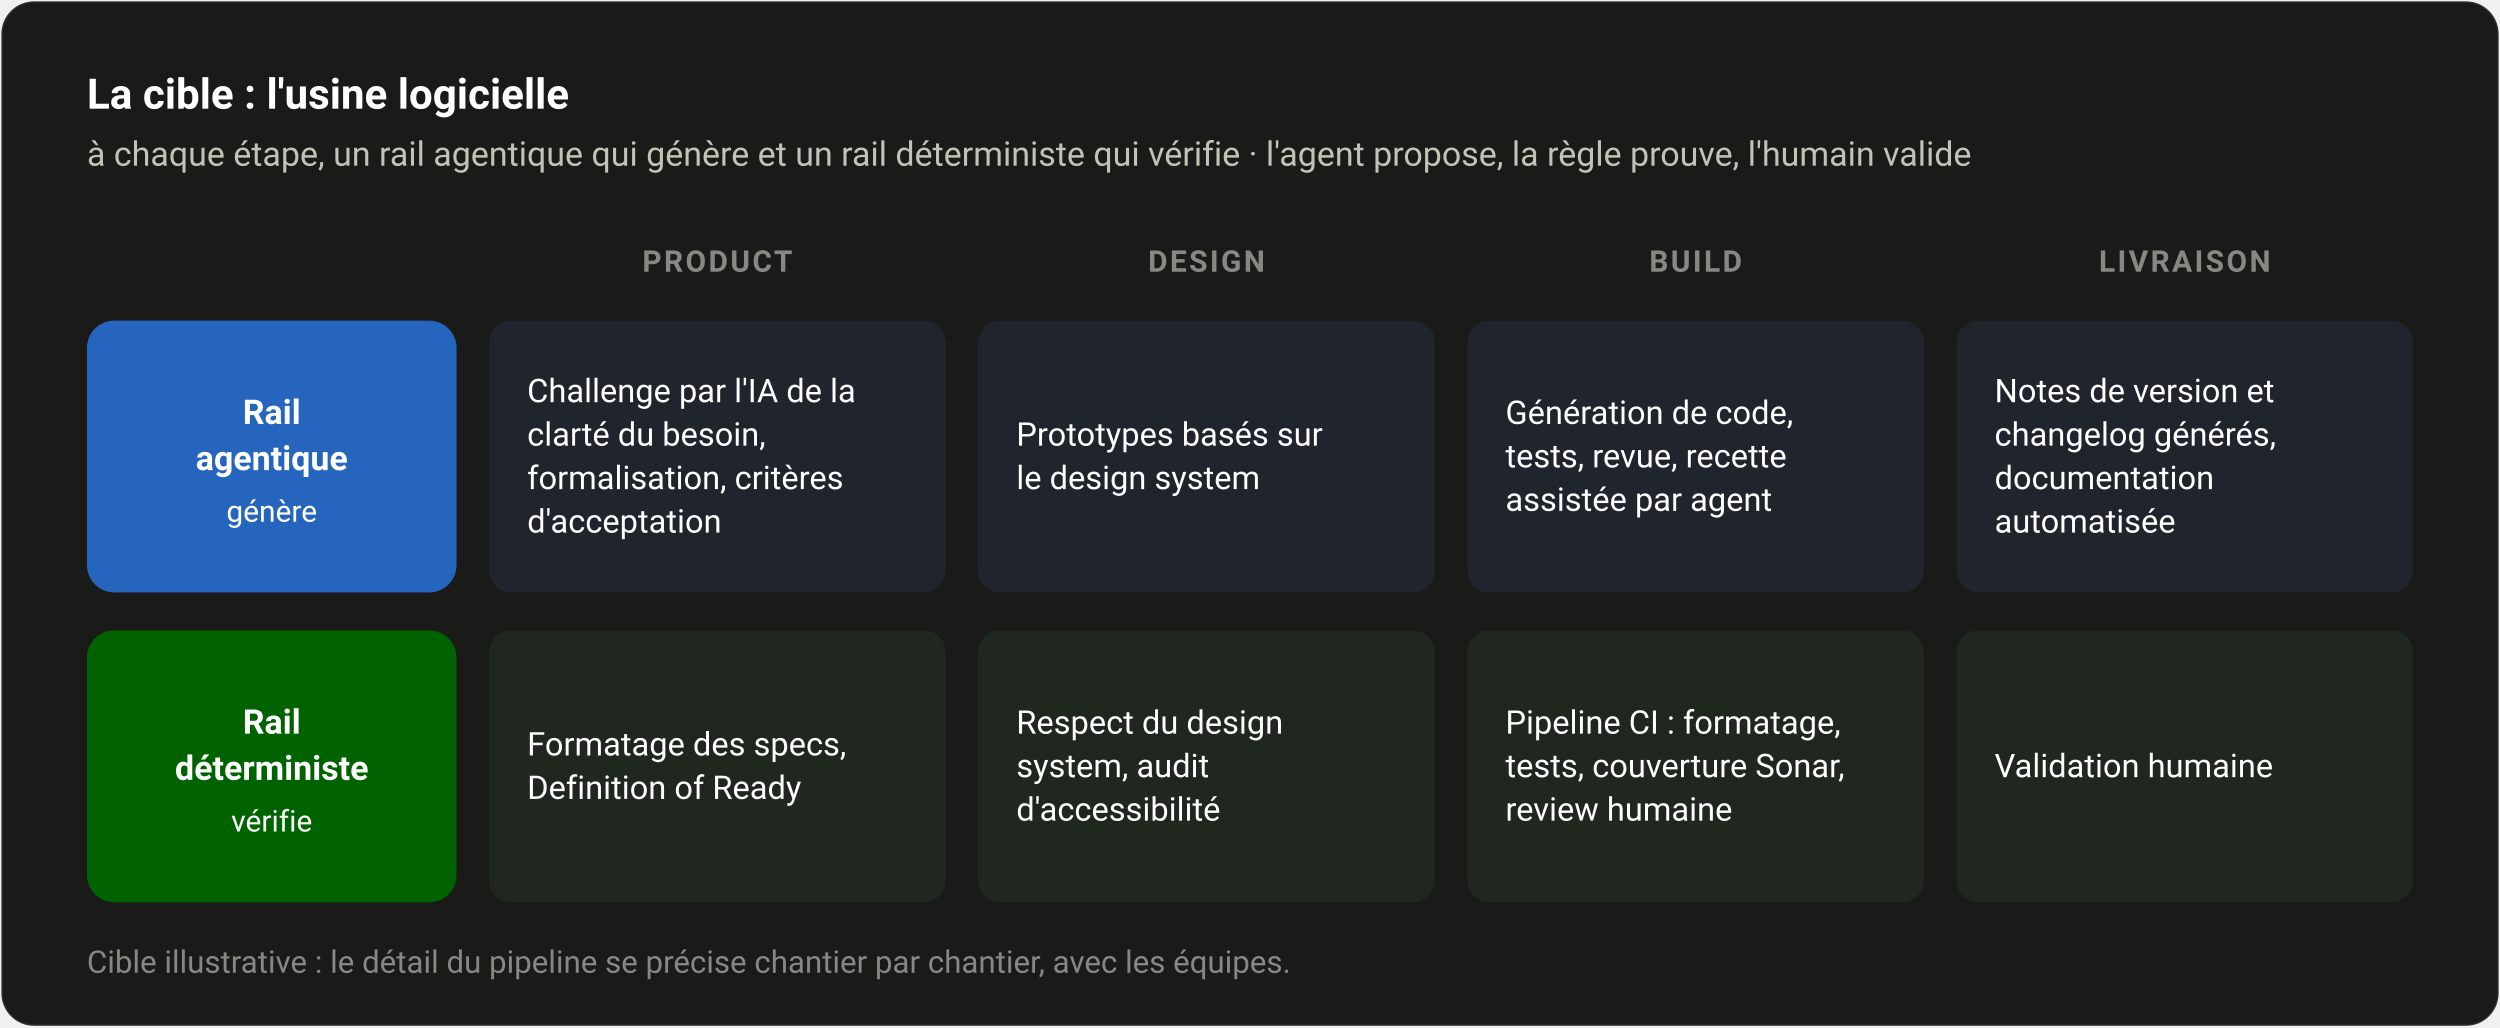
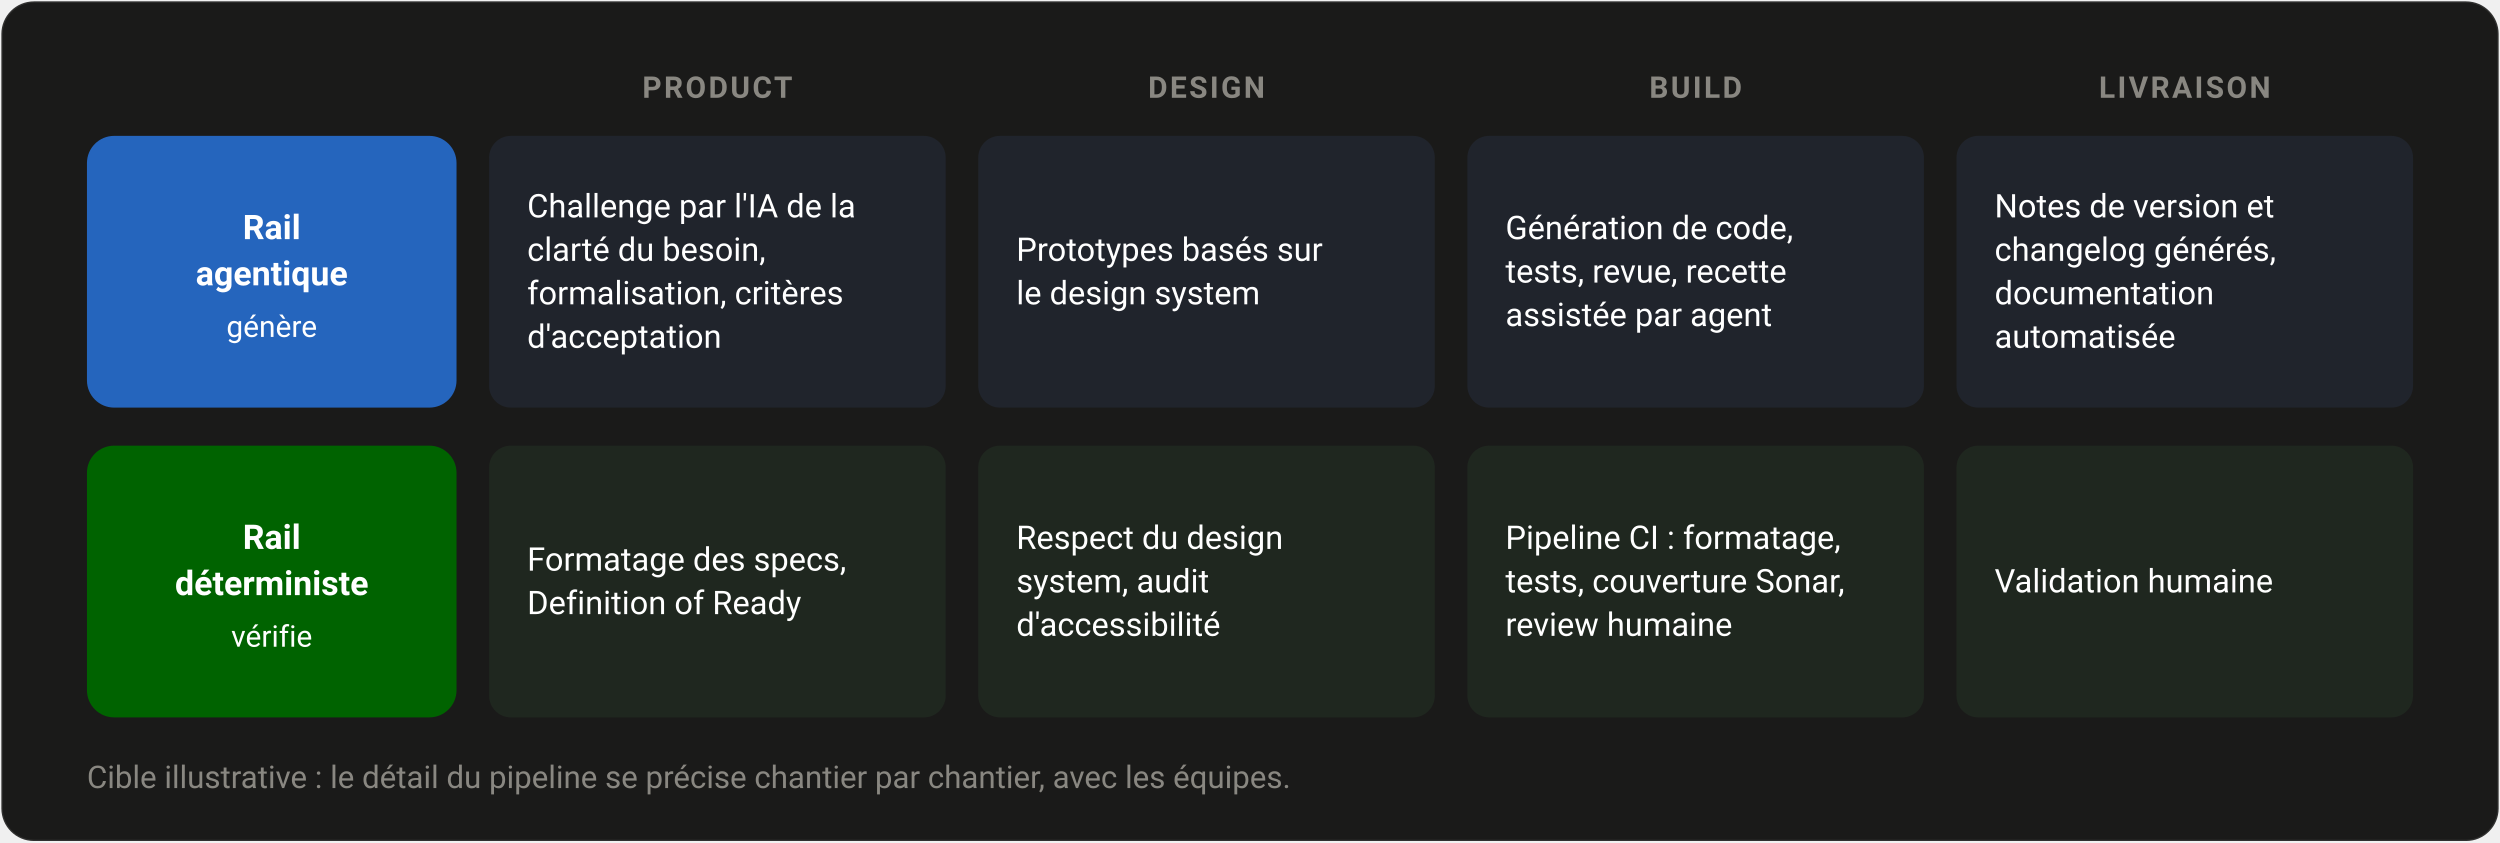
- <svg xmlns="http://www.w3.org/2000/svg" width="920" height="378" viewBox="0 0 920 378" font-family="-apple-system,'Segoe UI',system-ui,Roboto,'Helvetica Neue',Arial,sans-serif">
-   <rect x="0.5" y="0.5" width="919" height="377" rx="12" fill="#1a1a19" stroke="rgba(255,255,255,0.10)" />
-   <text x="32" y="40" font-size="15.5" fill="#ffffff" font-weight="600" text-anchor="start">La cible : l'usine logicielle</text>
-   <text x="32" y="61" font-size="12.5" fill="#c3c2b7" font-weight="normal" text-anchor="start">à chaque étape, un rail agentique qui génère et un rail déterministe qui vérifie · l'agent propose, la règle prouve, l'humain valide</text>
-   <text x="264.0" y="100" font-size="11" fill="#898781" font-weight="600" text-anchor="middle" letter-spacing="0.08em">PRODUCT</text>
-   <text x="444.0" y="100" font-size="11" fill="#898781" font-weight="600" text-anchor="middle" letter-spacing="0.08em">DESIGN</text>
-   <text x="624.0" y="100" font-size="11" fill="#898781" font-weight="600" text-anchor="middle" letter-spacing="0.08em">BUILD</text>
-   <text x="804.0" y="100" font-size="11" fill="#898781" font-weight="600" text-anchor="middle" letter-spacing="0.08em">LIVRAISON</text>
-   <rect x="32" y="118" width="136" height="100" rx="10" fill="#2565bd" />
-   <text x="100" y="156.0" font-size="12.5" fill="#ffffff" font-weight="600" text-anchor="middle">Rail</text>
-   <text x="100" y="173.0" font-size="12.5" fill="#ffffff" font-weight="600" text-anchor="middle">agentique</text>
-   <text x="100" y="192.0" font-size="11" fill="#ffffff" font-weight="normal" text-anchor="middle">génère</text>
-   <rect x="180.0" y="118" width="168.0" height="100" rx="8" fill="#20242c" />
-   <text x="194.0" y="148.0" font-size="12" fill="#ffffff" font-weight="normal" text-anchor="start">Challenge par l'IA de la</text>
-   <text x="194.0" y="164.0" font-size="12" fill="#ffffff" font-weight="normal" text-anchor="start">clarté du besoin,</text>
-   <text x="194.0" y="180.0" font-size="12" fill="#ffffff" font-weight="normal" text-anchor="start">formalisation, critères</text>
-   <text x="194.0" y="196.0" font-size="12" fill="#ffffff" font-weight="normal" text-anchor="start">d'acceptation</text>
-   <rect x="360.0" y="118" width="168.0" height="100" rx="8" fill="#20242c" />
-   <text x="374.0" y="164.0" font-size="12" fill="#ffffff" font-weight="normal" text-anchor="start">Prototypes basés sur</text>
-   <text x="374.0" y="180.0" font-size="12" fill="#ffffff" font-weight="normal" text-anchor="start">le design system</text>
-   <rect x="540.0" y="118" width="168.0" height="100" rx="8" fill="#20242c" />
-   <text x="554.0" y="156.0" font-size="12" fill="#ffffff" font-weight="normal" text-anchor="start">Génération de code,</text>
-   <text x="554.0" y="172.0" font-size="12" fill="#ffffff" font-weight="normal" text-anchor="start">tests, revue, recette</text>
-   <text x="554.0" y="188.0" font-size="12" fill="#ffffff" font-weight="normal" text-anchor="start">assistée par agent</text>
-   <rect x="720.0" y="118" width="168.0" height="100" rx="8" fill="#20242c" />
-   <text x="734.0" y="148.0" font-size="12" fill="#ffffff" font-weight="normal" text-anchor="start">Notes de version et</text>
-   <text x="734.0" y="164.0" font-size="12" fill="#ffffff" font-weight="normal" text-anchor="start">changelog générés,</text>
-   <text x="734.0" y="180.0" font-size="12" fill="#ffffff" font-weight="normal" text-anchor="start">documentation</text>
-   <text x="734.0" y="196.0" font-size="12" fill="#ffffff" font-weight="normal" text-anchor="start">automatisée</text>
-   <rect x="32" y="232" width="136" height="100" rx="10" fill="#006300" />
-   <text x="100" y="270.0" font-size="12.5" fill="#ffffff" font-weight="600" text-anchor="middle">Rail</text>
-   <text x="100" y="287.0" font-size="12.5" fill="#ffffff" font-weight="600" text-anchor="middle">déterministe</text>
-   <text x="100" y="306.0" font-size="11" fill="#ffffff" font-weight="normal" text-anchor="middle">vérifie</text>
-   <rect x="180.0" y="232" width="168.0" height="100" rx="8" fill="#1f271f" />
-   <text x="194.0" y="278.0" font-size="12" fill="#ffffff" font-weight="normal" text-anchor="start">Formatage des specs,</text>
-   <text x="194.0" y="294.0" font-size="12" fill="#ffffff" font-weight="normal" text-anchor="start">Definition of Ready</text>
-   <rect x="360.0" y="232" width="168.0" height="100" rx="8" fill="#1f271f" />
-   <text x="374.0" y="270.0" font-size="12" fill="#ffffff" font-weight="normal" text-anchor="start">Respect du design</text>
-   <text x="374.0" y="286.0" font-size="12" fill="#ffffff" font-weight="normal" text-anchor="start">system, audit</text>
-   <text x="374.0" y="302.0" font-size="12" fill="#ffffff" font-weight="normal" text-anchor="start">d'accessibilité</text>
-   <rect x="540.0" y="232" width="168.0" height="100" rx="8" fill="#1f271f" />
-   <text x="554.0" y="270.0" font-size="12" fill="#ffffff" font-weight="normal" text-anchor="start">Pipeline CI : formatage,</text>
-   <text x="554.0" y="286.0" font-size="12" fill="#ffffff" font-weight="normal" text-anchor="start">tests, couverture Sonar,</text>
-   <text x="554.0" y="302.0" font-size="12" fill="#ffffff" font-weight="normal" text-anchor="start">review humaine</text>
-   <rect x="720.0" y="232" width="168.0" height="100" rx="8" fill="#1f271f" />
-   <text x="734.0" y="286.0" font-size="12" fill="#ffffff" font-weight="normal" text-anchor="start">Validation humaine</text>
-   <text x="32" y="358" font-size="11.5" fill="#898781" font-weight="normal" text-anchor="start">Cible illustrative : le détail du pipeline se précise chantier par chantier, avec les équipes.</text>
+ <svg xmlns="http://www.w3.org/2000/svg" width="920" height="310" viewBox="0 0 920 310" font-family="-apple-system,'Segoe UI',system-ui,Roboto,'Helvetica Neue',Arial,sans-serif">
+   <rect x="0.5" y="0.5" width="919" height="309" rx="12" fill="#1a1a19" stroke="rgba(255,255,255,0.10)" />
+   <text x="264.0" y="36" font-size="11" fill="#898781" font-weight="600" text-anchor="middle" letter-spacing="0.08em">PRODUCT</text>
+   <text x="444.0" y="36" font-size="11" fill="#898781" font-weight="600" text-anchor="middle" letter-spacing="0.08em">DESIGN</text>
+   <text x="624.0" y="36" font-size="11" fill="#898781" font-weight="600" text-anchor="middle" letter-spacing="0.08em">BUILD</text>
+   <text x="804.0" y="36" font-size="11" fill="#898781" font-weight="600" text-anchor="middle" letter-spacing="0.08em">LIVRAISON</text>
+   <rect x="32" y="50" width="136" height="100" rx="10" fill="#2565bd" />
+   <text x="100" y="88.0" font-size="12.5" fill="#ffffff" font-weight="600" text-anchor="middle">Rail</text>
+   <text x="100" y="105.0" font-size="12.5" fill="#ffffff" font-weight="600" text-anchor="middle">agentique</text>
+   <text x="100" y="124.0" font-size="11" fill="#ffffff" font-weight="normal" text-anchor="middle">génère</text>
+   <rect x="180.0" y="50" width="168.0" height="100" rx="8" fill="#20242c" />
+   <text x="194.0" y="80.0" font-size="12" fill="#ffffff" font-weight="normal" text-anchor="start">Challenge par l'IA de la</text>
+   <text x="194.0" y="96.0" font-size="12" fill="#ffffff" font-weight="normal" text-anchor="start">clarté du besoin,</text>
+   <text x="194.0" y="112.0" font-size="12" fill="#ffffff" font-weight="normal" text-anchor="start">formalisation, critères</text>
+   <text x="194.0" y="128.0" font-size="12" fill="#ffffff" font-weight="normal" text-anchor="start">d'acceptation</text>
+   <rect x="360.0" y="50" width="168.0" height="100" rx="8" fill="#20242c" />
+   <text x="374.0" y="96.0" font-size="12" fill="#ffffff" font-weight="normal" text-anchor="start">Prototypes basés sur</text>
+   <text x="374.0" y="112.0" font-size="12" fill="#ffffff" font-weight="normal" text-anchor="start">le design system</text>
+   <rect x="540.0" y="50" width="168.0" height="100" rx="8" fill="#20242c" />
+   <text x="554.0" y="88.0" font-size="12" fill="#ffffff" font-weight="normal" text-anchor="start">Génération de code,</text>
+   <text x="554.0" y="104.0" font-size="12" fill="#ffffff" font-weight="normal" text-anchor="start">tests, revue, recette</text>
+   <text x="554.0" y="120.0" font-size="12" fill="#ffffff" font-weight="normal" text-anchor="start">assistée par agent</text>
+   <rect x="720.0" y="50" width="168.0" height="100" rx="8" fill="#20242c" />
+   <text x="734.0" y="80.0" font-size="12" fill="#ffffff" font-weight="normal" text-anchor="start">Notes de version et</text>
+   <text x="734.0" y="96.0" font-size="12" fill="#ffffff" font-weight="normal" text-anchor="start">changelog générés,</text>
+   <text x="734.0" y="112.0" font-size="12" fill="#ffffff" font-weight="normal" text-anchor="start">documentation</text>
+   <text x="734.0" y="128.0" font-size="12" fill="#ffffff" font-weight="normal" text-anchor="start">automatisée</text>
+   <rect x="32" y="164" width="136" height="100" rx="10" fill="#006300" />
+   <text x="100" y="202.0" font-size="12.5" fill="#ffffff" font-weight="600" text-anchor="middle">Rail</text>
+   <text x="100" y="219.0" font-size="12.5" fill="#ffffff" font-weight="600" text-anchor="middle">déterministe</text>
+   <text x="100" y="238.0" font-size="11" fill="#ffffff" font-weight="normal" text-anchor="middle">vérifie</text>
+   <rect x="180.0" y="164" width="168.0" height="100" rx="8" fill="#1f271f" />
+   <text x="194.0" y="210.0" font-size="12" fill="#ffffff" font-weight="normal" text-anchor="start">Formatage des specs,</text>
+   <text x="194.0" y="226.0" font-size="12" fill="#ffffff" font-weight="normal" text-anchor="start">Definition of Ready</text>
+   <rect x="360.0" y="164" width="168.0" height="100" rx="8" fill="#1f271f" />
+   <text x="374.0" y="202.0" font-size="12" fill="#ffffff" font-weight="normal" text-anchor="start">Respect du design</text>
+   <text x="374.0" y="218.0" font-size="12" fill="#ffffff" font-weight="normal" text-anchor="start">system, audit</text>
+   <text x="374.0" y="234.0" font-size="12" fill="#ffffff" font-weight="normal" text-anchor="start">d'accessibilité</text>
+   <rect x="540.0" y="164" width="168.0" height="100" rx="8" fill="#1f271f" />
+   <text x="554.0" y="202.0" font-size="12" fill="#ffffff" font-weight="normal" text-anchor="start">Pipeline CI : formatage,</text>
+   <text x="554.0" y="218.0" font-size="12" fill="#ffffff" font-weight="normal" text-anchor="start">tests, couverture Sonar,</text>
+   <text x="554.0" y="234.0" font-size="12" fill="#ffffff" font-weight="normal" text-anchor="start">review humaine</text>
+   <rect x="720.0" y="164" width="168.0" height="100" rx="8" fill="#1f271f" />
+   <text x="734.0" y="218.0" font-size="12" fill="#ffffff" font-weight="normal" text-anchor="start">Validation humaine</text>
+   <text x="32" y="290" font-size="11.5" fill="#898781" font-weight="normal" text-anchor="start">Cible illustrative : le détail du pipeline se précise chantier par chantier, avec les équipes.</text>
</svg>
